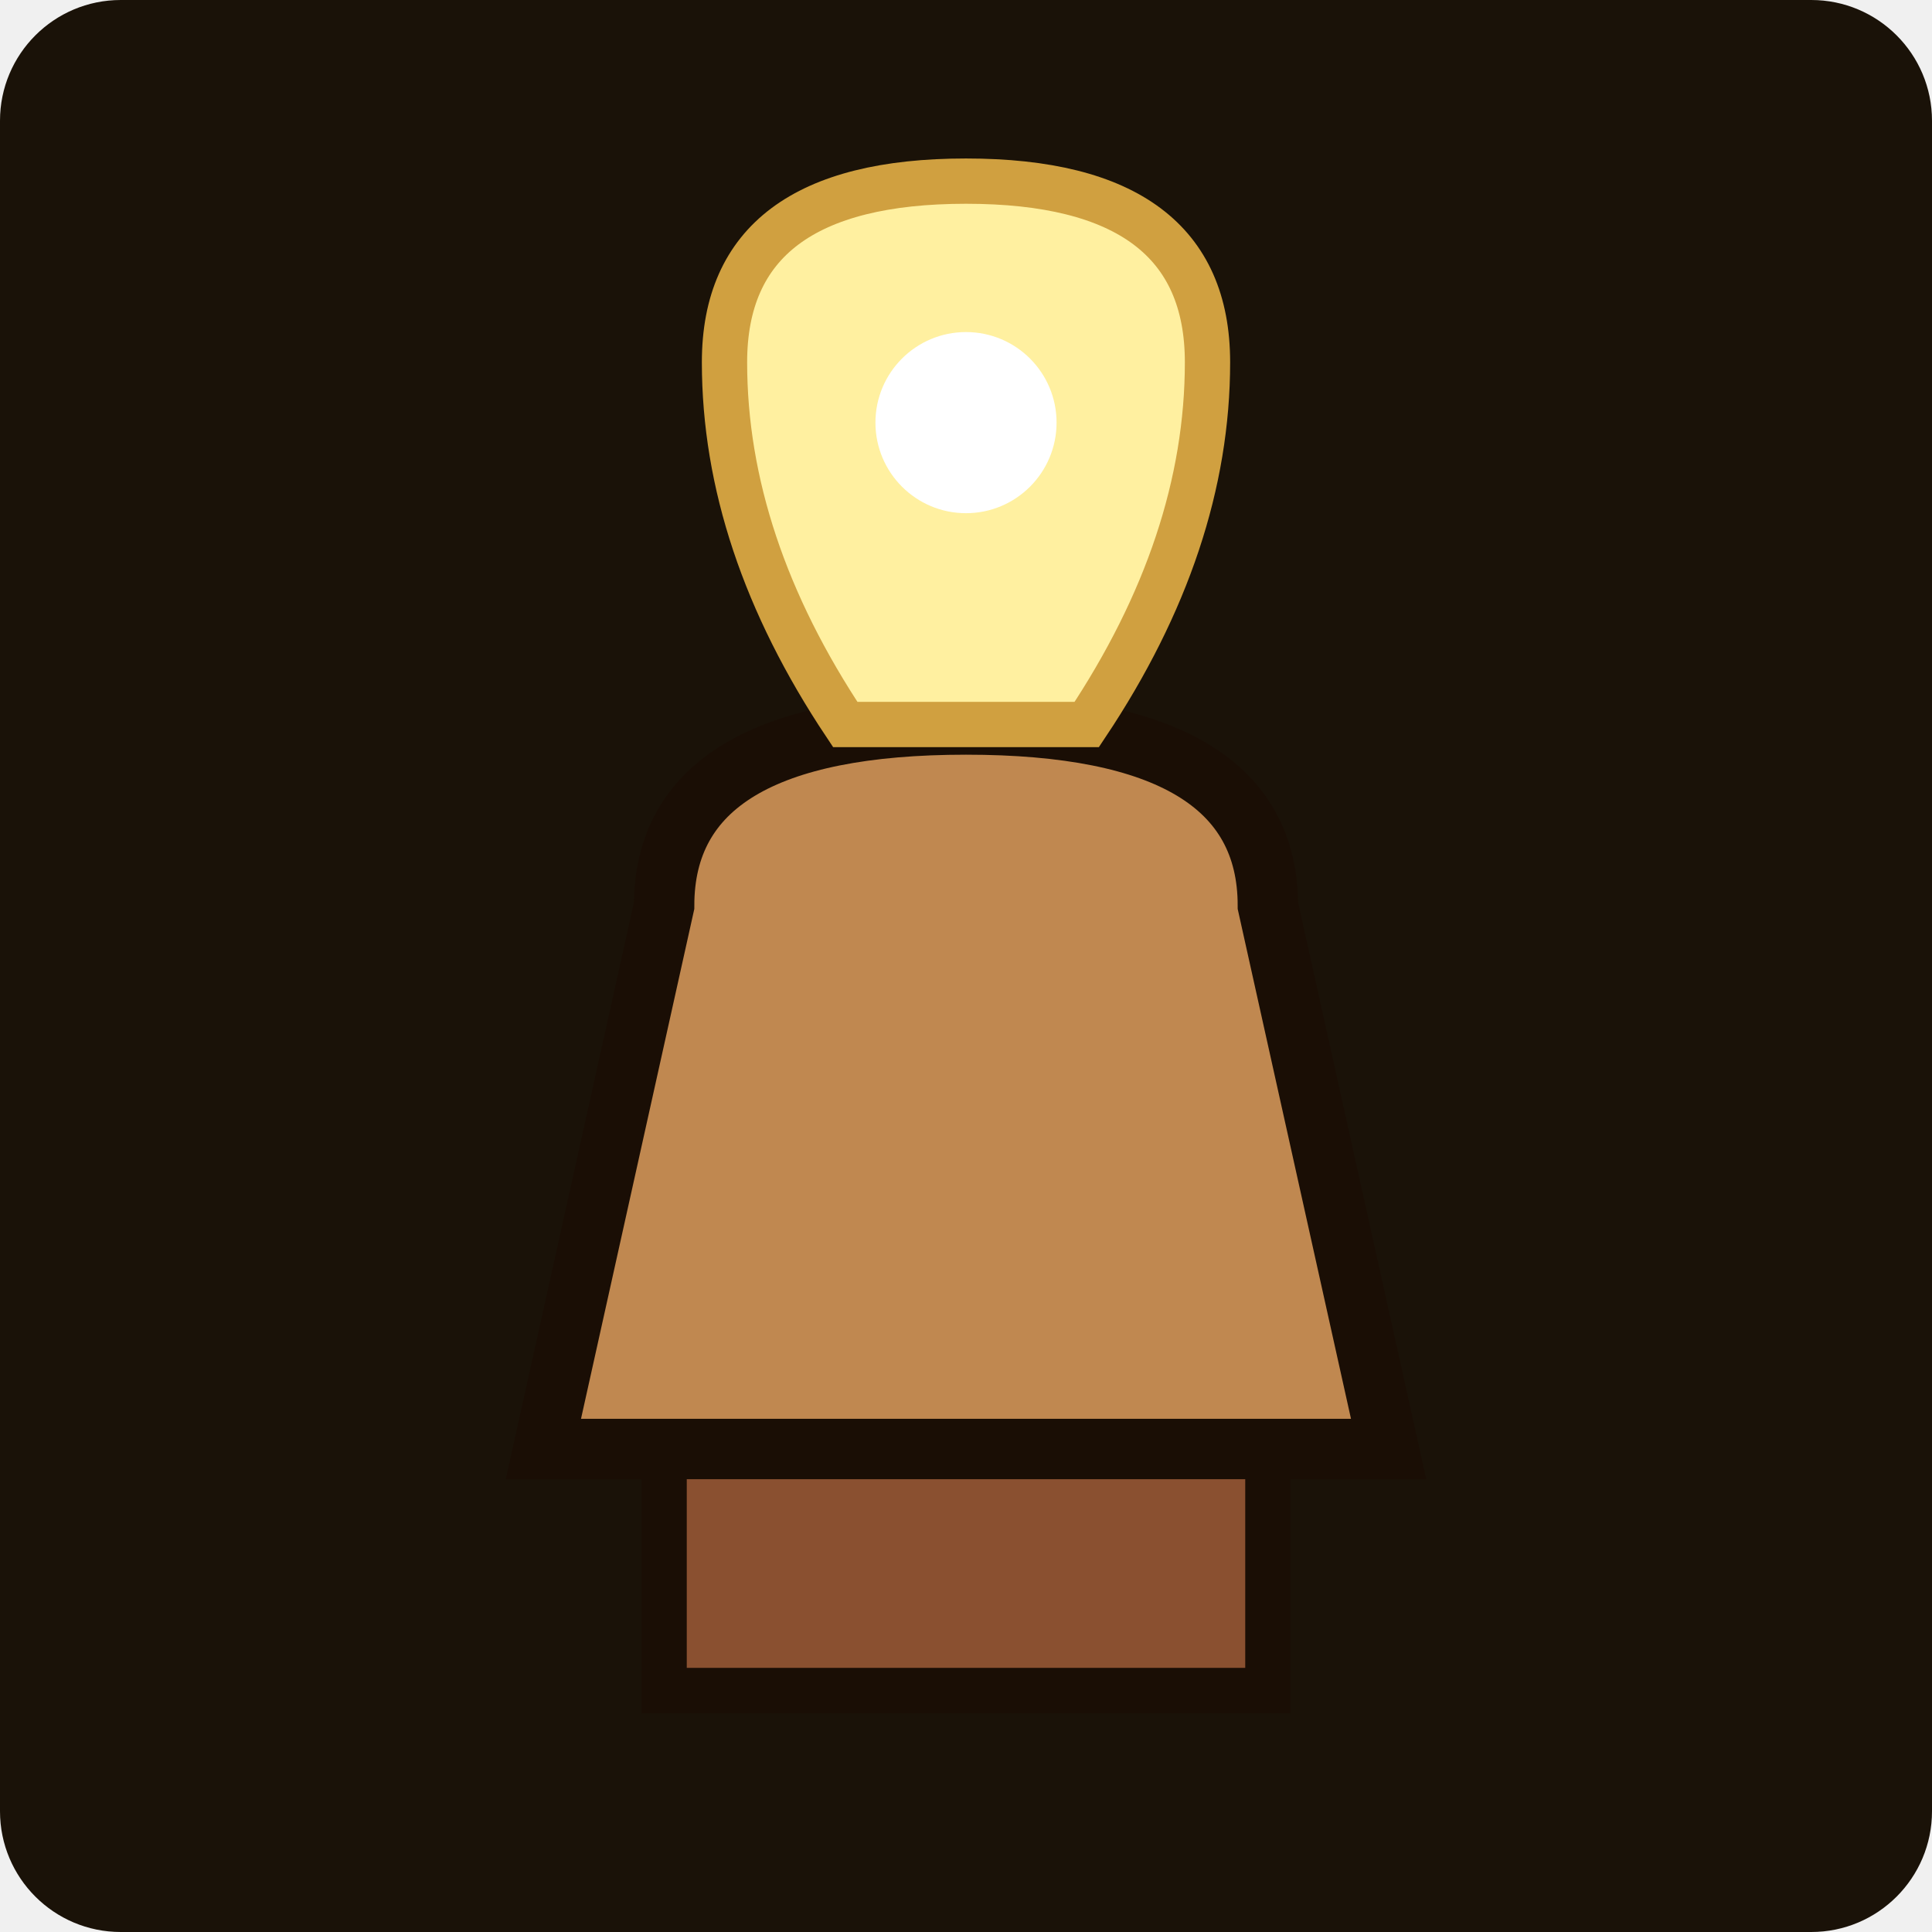
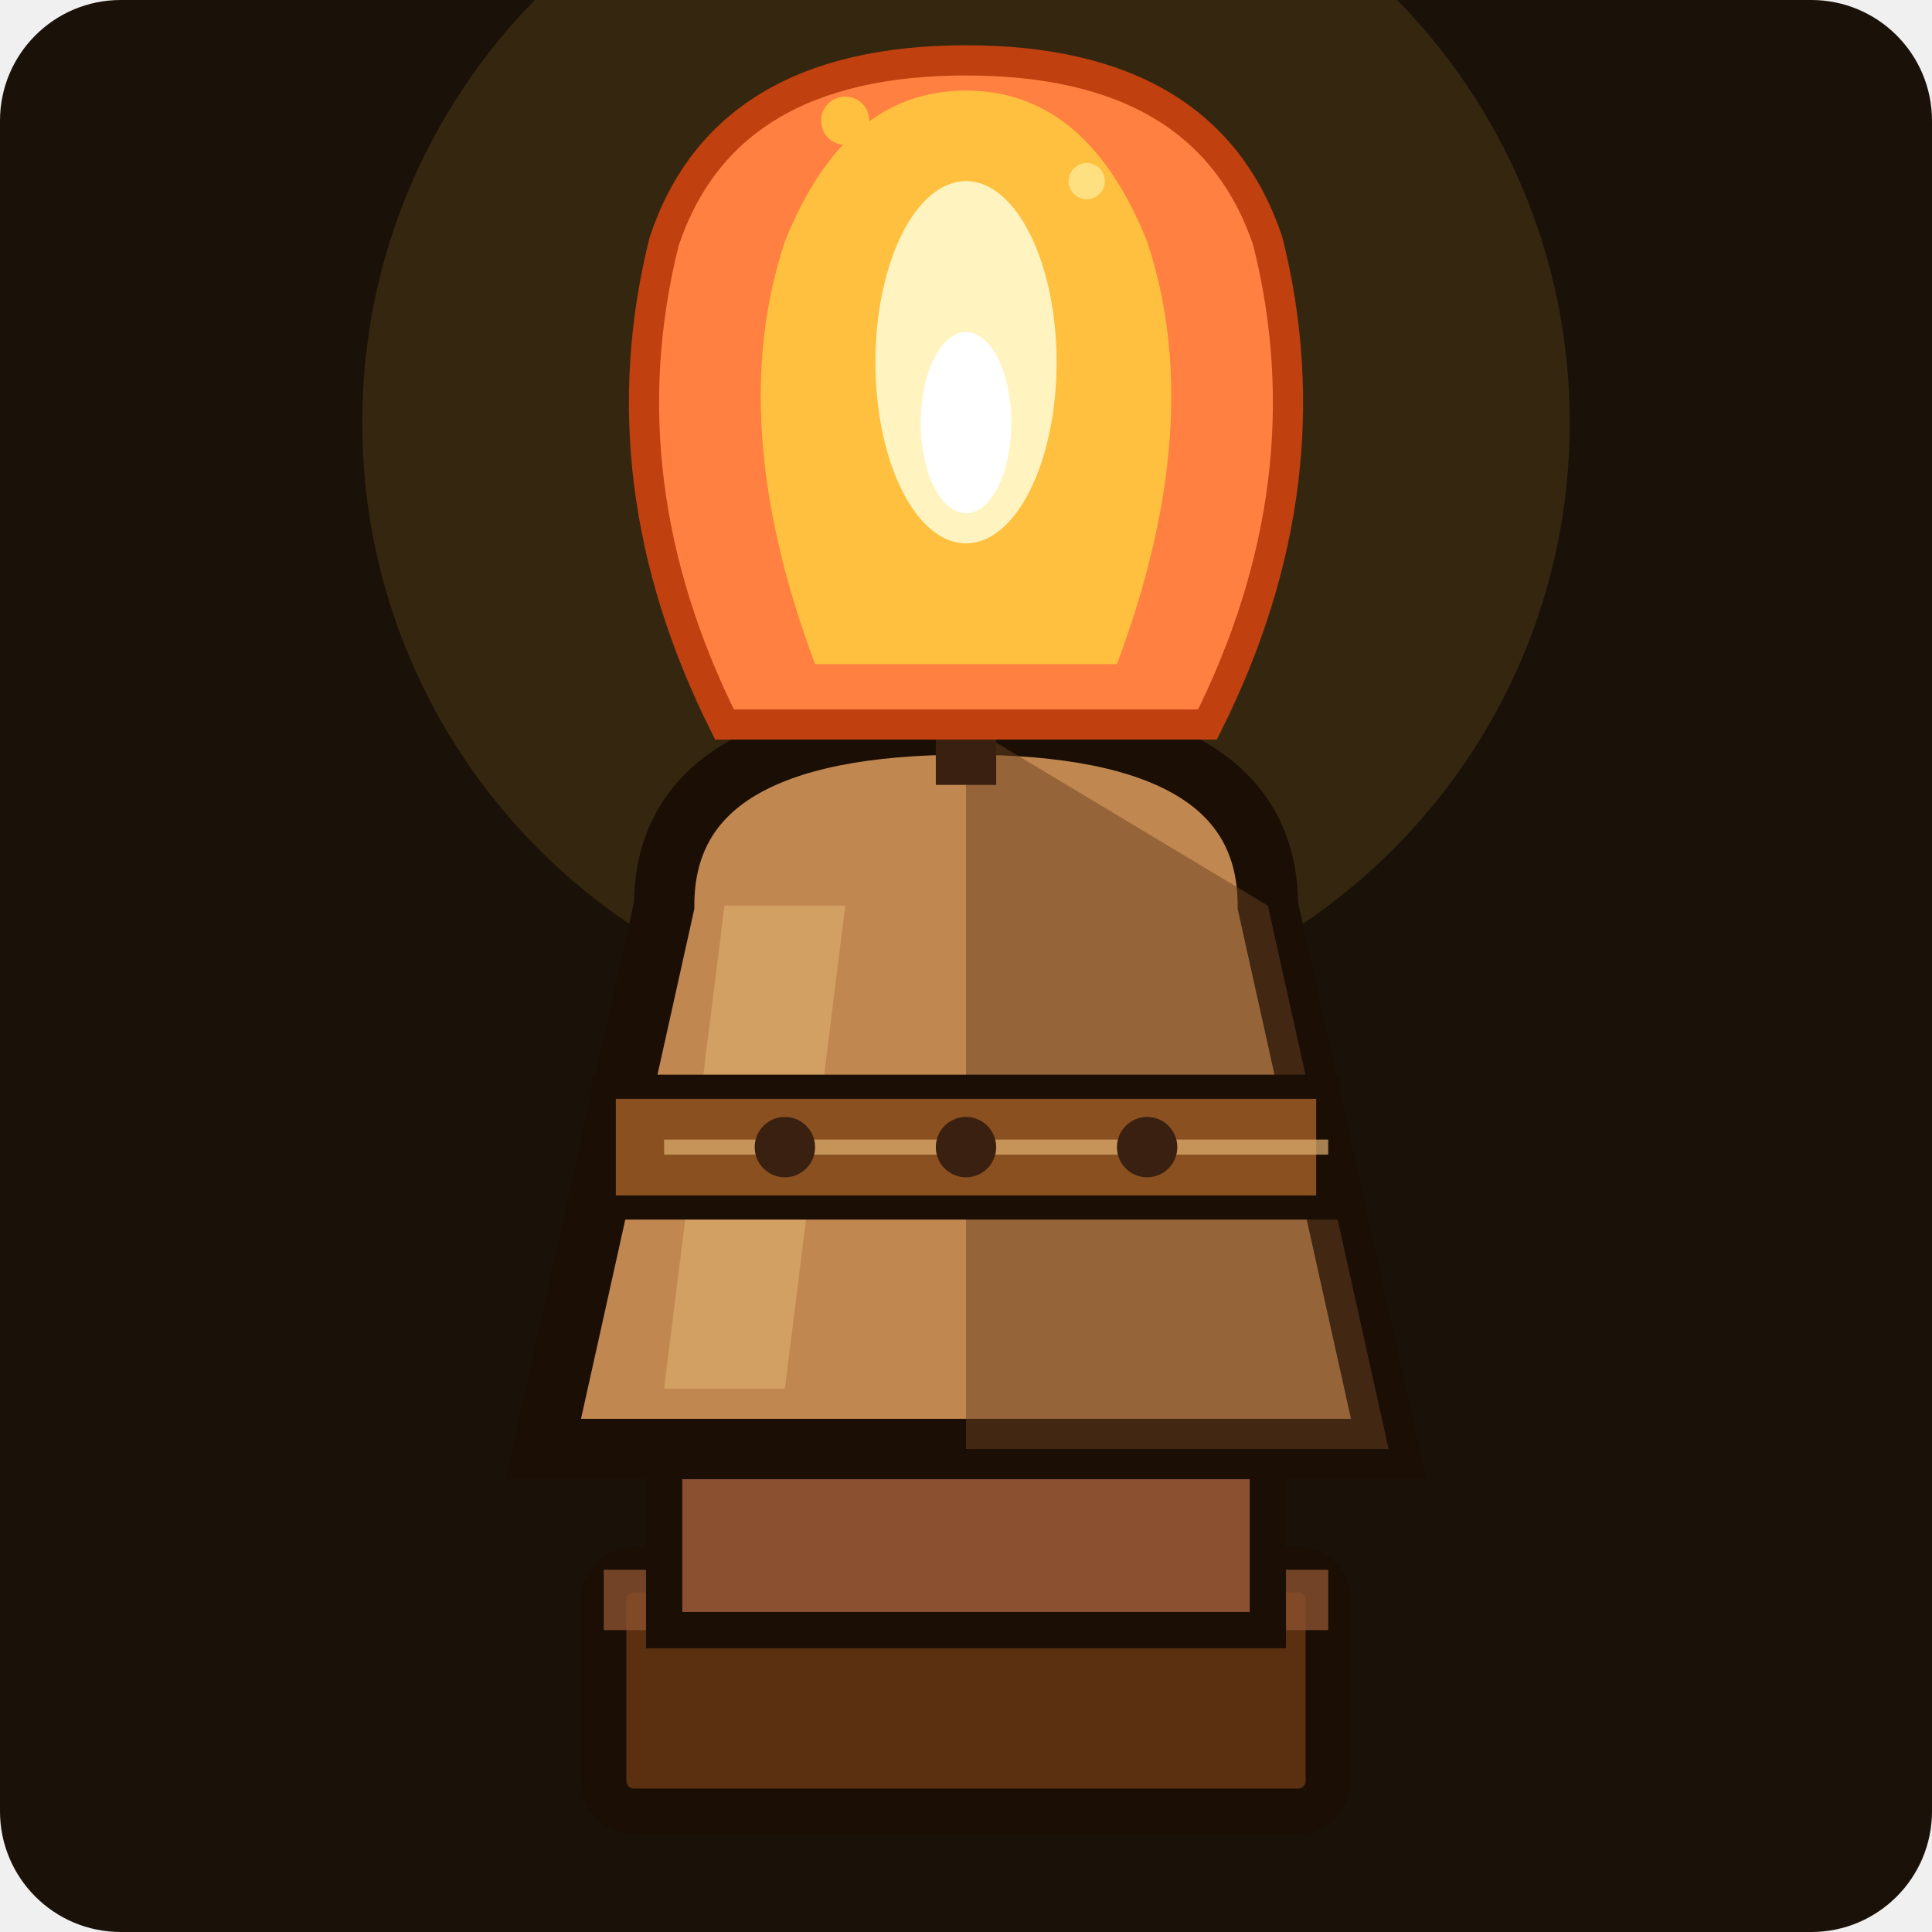
<svg xmlns="http://www.w3.org/2000/svg" viewBox="0 0 64 64" width="64" height="64">
  <rect width="64" height="64" fill="#1a1208" rx="4" />
-   <rect x="22" y="48" width="20" height="8" fill="#8a5030" stroke="#1a0e05" stroke-width="1.5" />
-   <path d="M18 48 L46 48 L42 30 Q42 24 32 24 Q22 24 22 30 Z" fill="#c08850" stroke="#1a0e05" stroke-width="2" />
-   <path d="M28 24 Q24 18 24 12 Q24 6 32 6 Q40 6 40 12 Q40 18 36 24 Z" fill="#fff0a0" stroke="#d0a040" stroke-width="1.5">
-     <animate attributeName="opacity" values="0.7;1;0.7" dur="2.4s" repeatCount="indefinite" />
-   </path>
-   <circle cx="32" cy="14" r="3" fill="#ffffff" />
+   <g>
+     <circle cx="32" cy="14" r="20" fill="#ffc040" opacity=".12">
+       <animate attributeName="r" values="16;22;16" dur="2.4s" repeatCount="indefinite" />
+       <animate attributeName="opacity" values=".08;.22;.08" dur="2.4s" repeatCount="indefinite" />
+     </circle>
+     <rect x="20" y="52" width="24" height="8" fill="#5a3010" stroke="#1a0e05" stroke-width="1.5" rx="1" />
+     <rect x="20" y="52" width="24" height="2" fill="#8a5030" opacity=".8" />
+     <rect x="22" y="48" width="20" height="6" fill="#8a5030" stroke="#1a0e05" stroke-width="1.2" />
+     <path d="M18 48 L46 48 L42 30 Q42 24 32 24 Q22 24 22 30 Z" fill="#c08850" stroke="#1a0e05" stroke-width="2" />
+     <path d="M32 24 L42 30 L46 48 L32 48 Z" fill="#6a4020" opacity=".5" />
+     <path d="M24 30 L22 46 L26 46 L28 30 Z" fill="#e0b070" opacity=".6" />
+     <rect x="20" y="36" width="24" height="4" fill="#8a5020" stroke="#1a0e05" stroke-width=".8" />
+     <path d="M22 38 L44 38" stroke="#e0b070" stroke-width=".5" opacity=".7" />
+     <circle cx="26" cy="38" r="1" fill="#3a2010" />
+     <circle cx="32" cy="38" r="1" fill="#3a2010" />
+     <circle cx="38" cy="38" r="1" fill="#3a2010" />
+     <rect x="31" y="20" width="2" height="6" fill="#3a2010" />
+     <path d="M24 24 Q20 16 22 8 Q24 2 32 2 Q40 2 42 8 Q44 16 40 24 Z" fill="#ff8040" stroke="#c04010" stroke-width="1">
+       <animate attributeName="opacity" values=".7;1;.7" dur="1.6s" repeatCount="indefinite" />
+     </path>
+     <path d="M27 22 Q24 14 26 8 Q28 3 32 3 Q36 3 38 8 Q40 14 37 22 Z" fill="#ffc040">
+       <animate attributeName="opacity" values="1;.75;1" dur="1.2s" repeatCount="indefinite" />
+     </path>
+     <ellipse cx="32" cy="12" rx="3" ry="6" fill="#fff4c0">
+       <animate attributeName="ry" values="5;7;5" dur=".9s" repeatCount="indefinite" />
+     </ellipse>
+     <ellipse cx="32" cy="14" rx="1.5" ry="3" fill="#ffffff">
+       <animate attributeName="opacity" values=".6;1;.6" dur=".7s" repeatCount="indefinite" />
+     </ellipse>
+     <circle cx="28" cy="4" r=".8" fill="#ffc040">
+       <animate attributeName="cy" values="8;-4" dur="2s" repeatCount="indefinite" />
+       <animate attributeName="opacity" values="1;0" dur="2s" repeatCount="indefinite" />
+     </circle>
+     <circle cx="36" cy="6" r=".6" fill="#ffe080">
+       <animate attributeName="cy" values="10;-2" dur="2.4s" begin=".7s" repeatCount="indefinite" />
+       <animate attributeName="opacity" values="1;0" dur="2.4s" begin=".7s" repeatCount="indefinite" />
+     </circle>
+   </g>
</svg>
